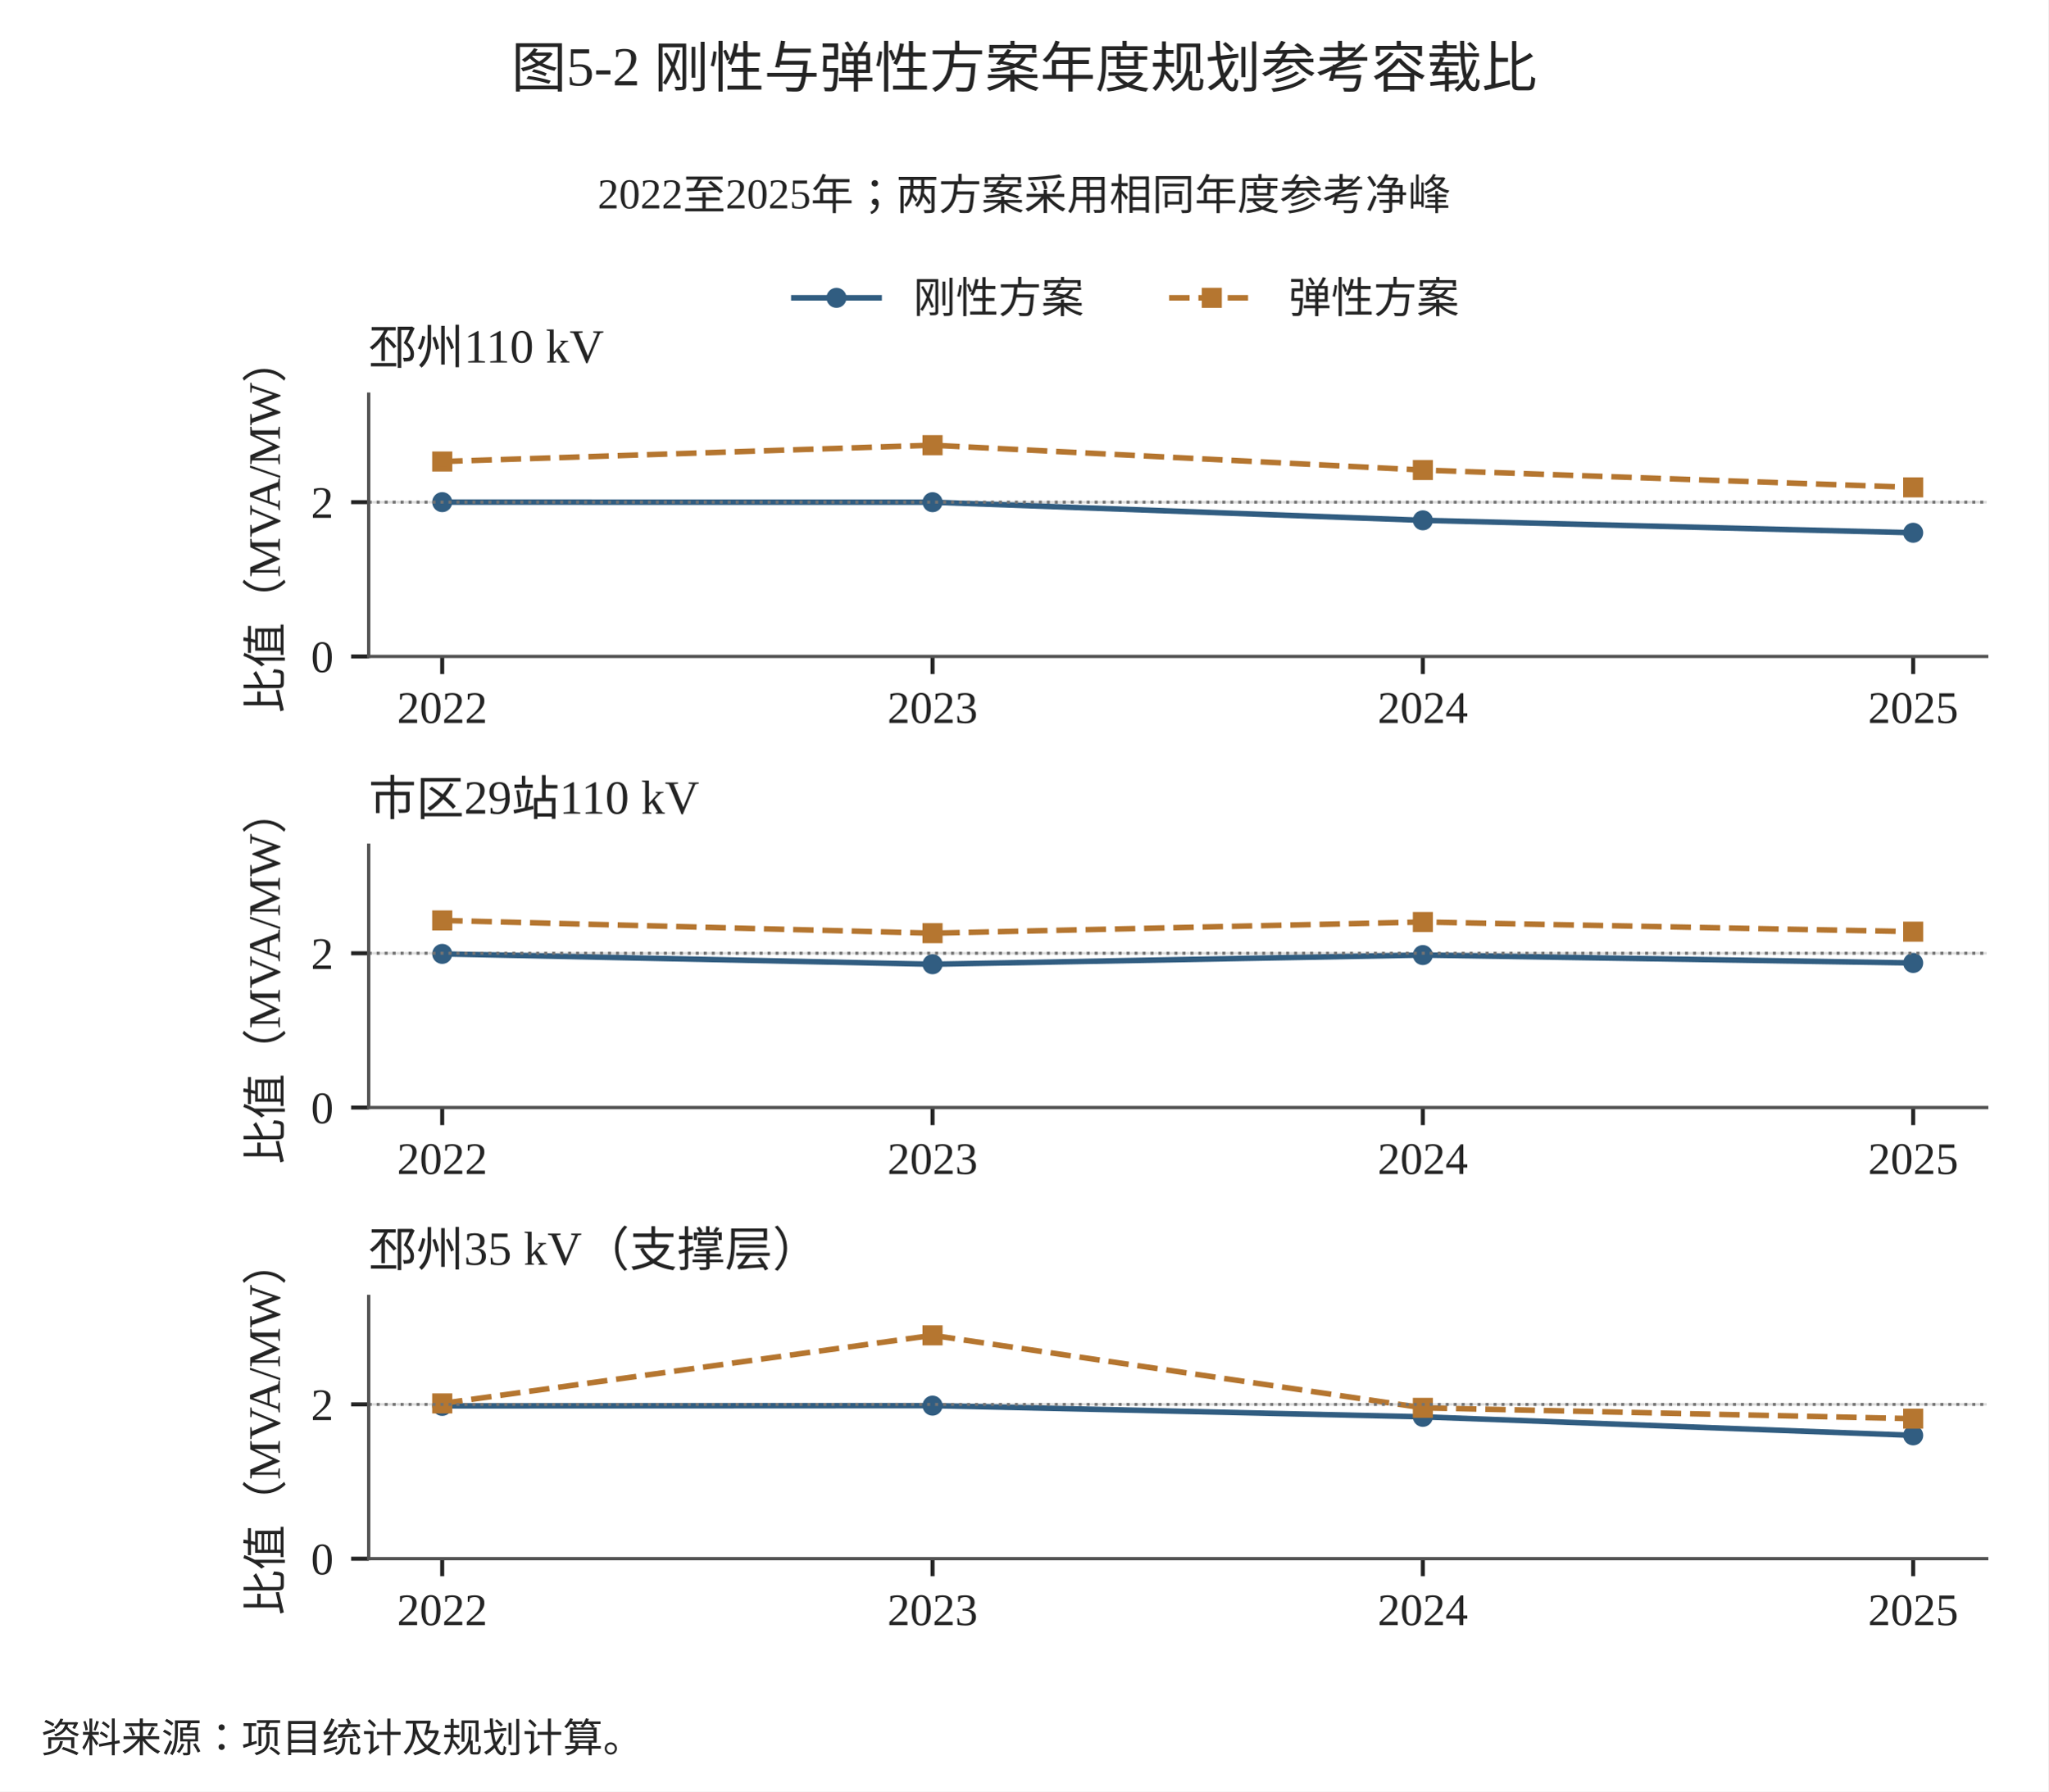
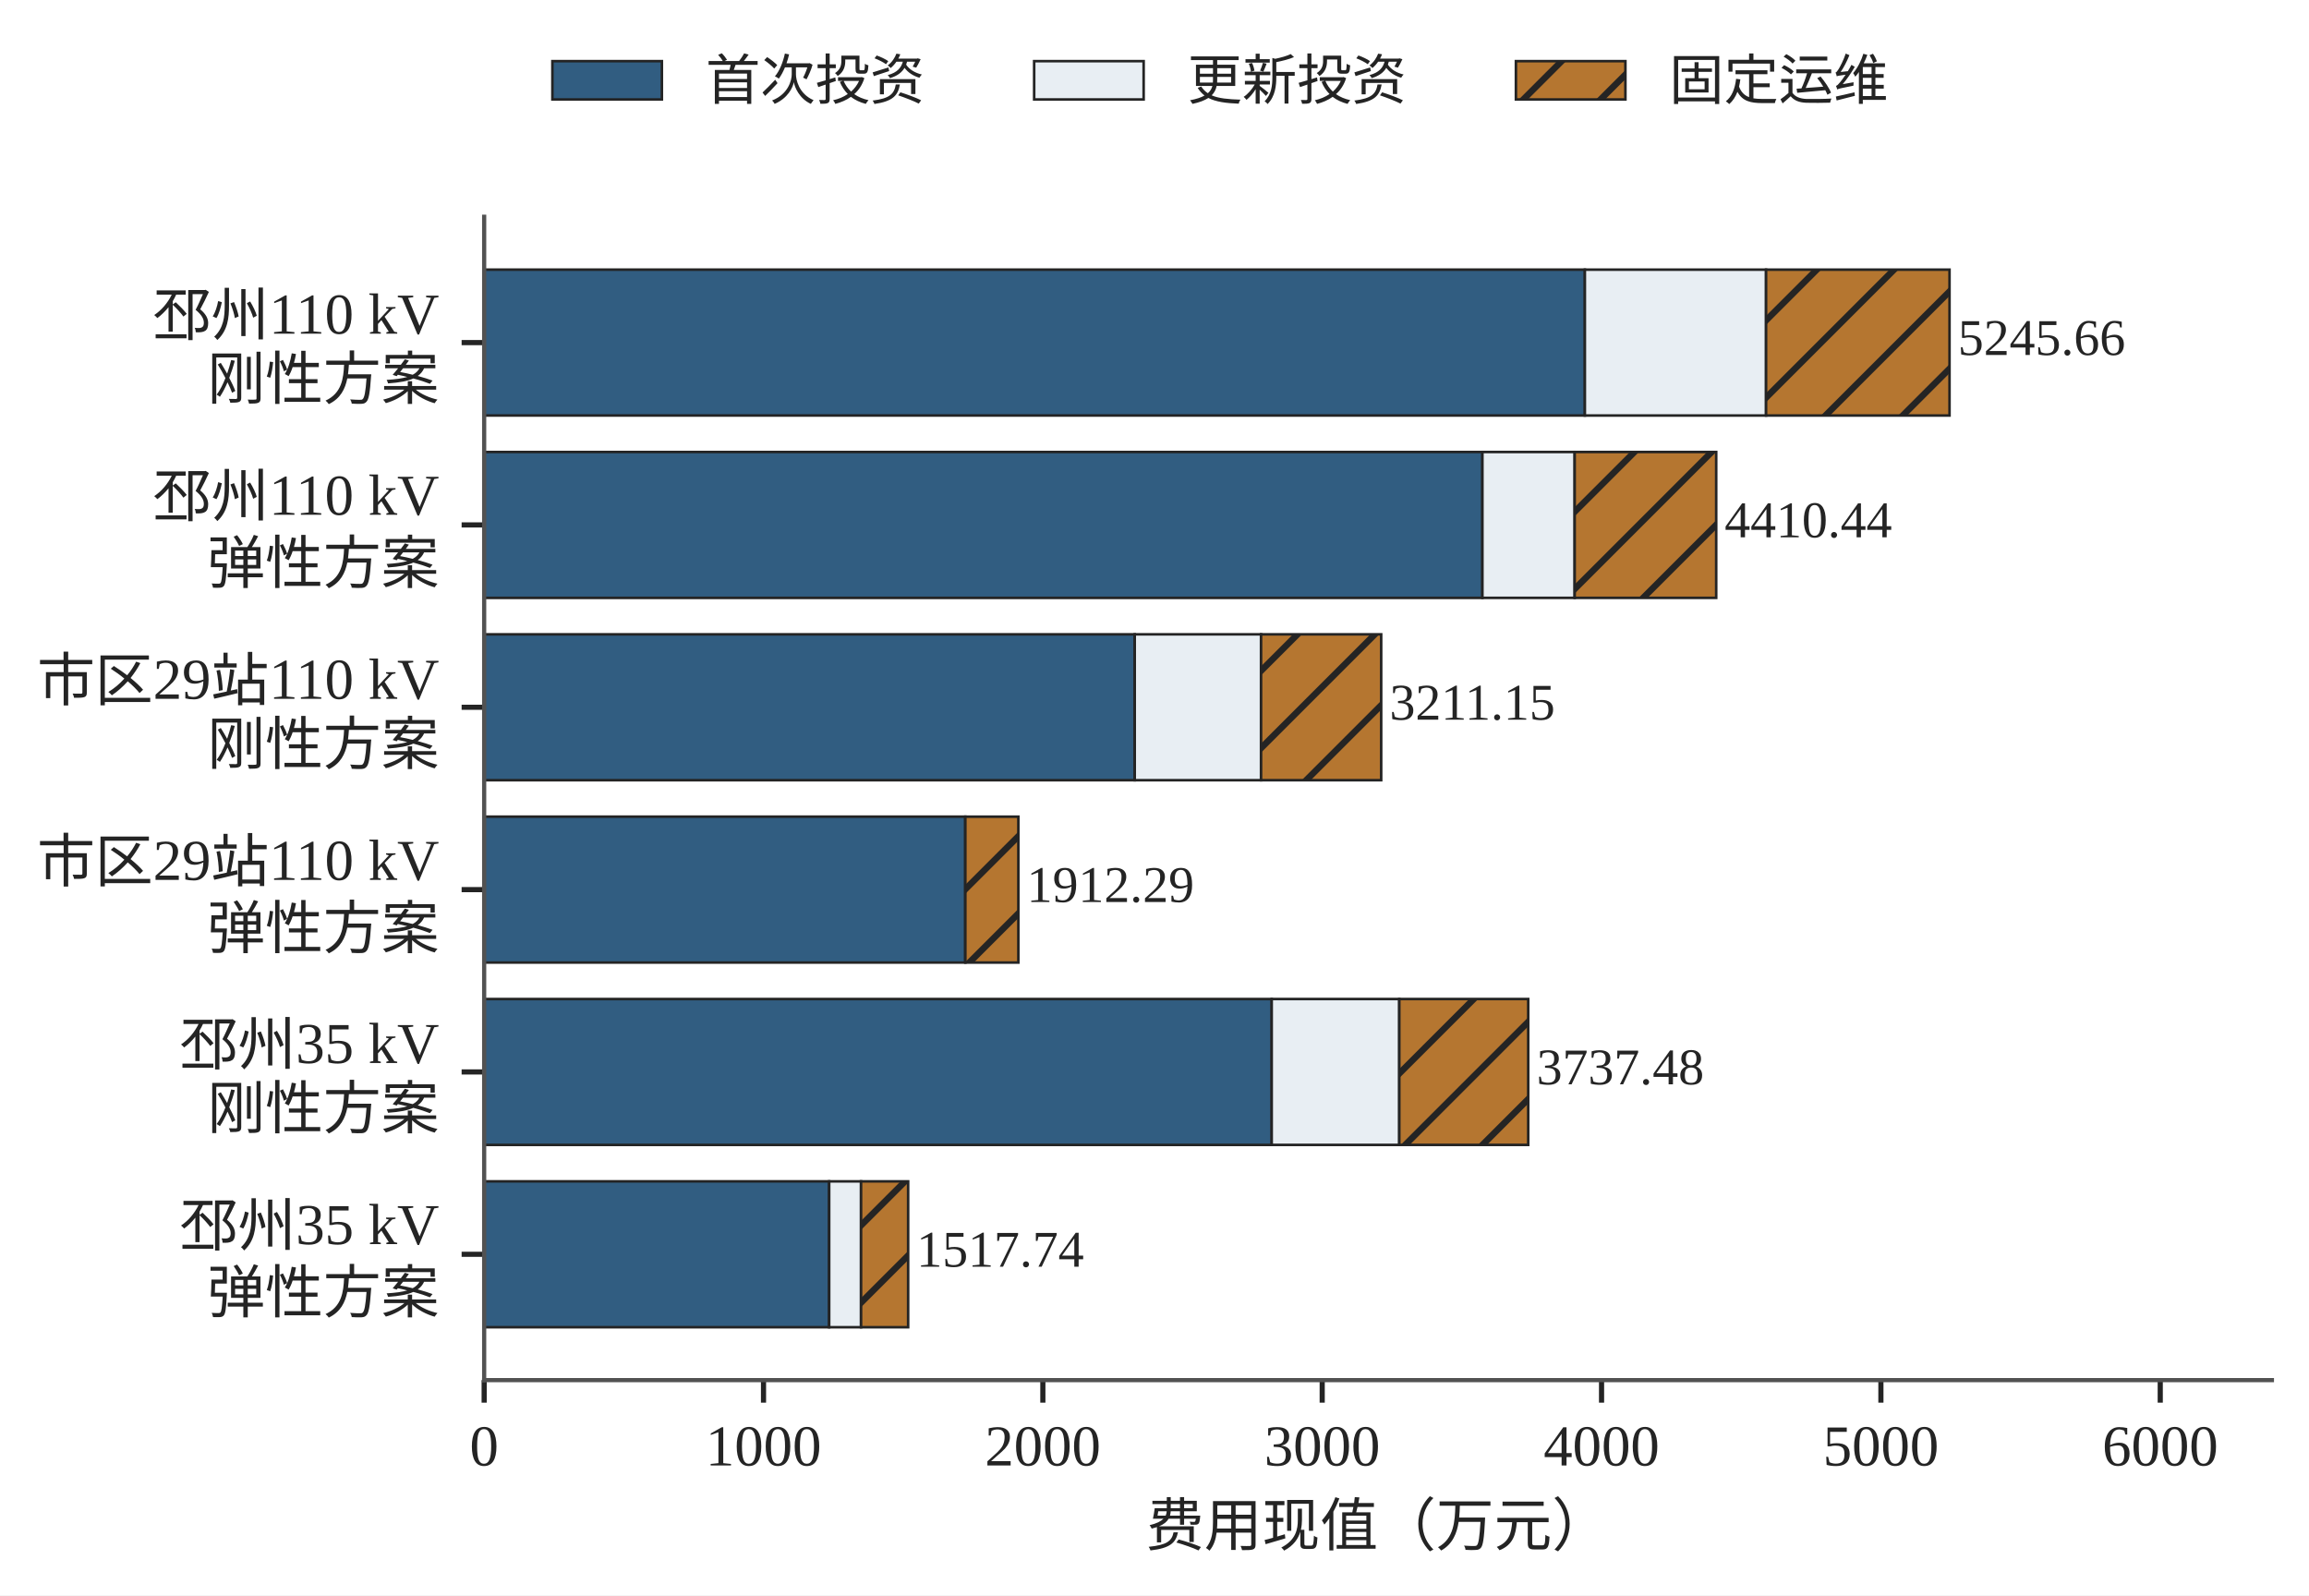
- <svg xmlns="http://www.w3.org/2000/svg" xmlns:xlink="http://www.w3.org/1999/xlink" width="408.189pt" height="357.165pt" viewBox="0 0 408.189 357.165" version="1.1">
+ <svg xmlns="http://www.w3.org/2000/svg" xmlns:xlink="http://www.w3.org/1999/xlink" width="358.501pt" height="247.686pt" viewBox="0 0 358.501 247.686" version="1.1">
  <defs>
    <style type="text/css">*{stroke-linejoin: round; stroke-linecap: butt}</style>
  </defs>
  <g id="figure_1">
    <g id="patch_1">
-       <path d="M 0 357.165  L 408.189 357.165  L 408.189 0  L 0 0  z " style="fill: #ffffff" />
+       <path d="M 0 247.686  L 358.501 247.686  L 358.501 0  L 0 0  z " style="fill: #ffffff" />
    </g>
    <g id="axes_1">
      <g id="patch_2">
-         <path d="M 73.474 130.864  L 395.943 130.864  L 395.943 78.576  L 73.474 78.576  z " style="fill: #ffffff" />
+         <path d="M 75.172 214.279  L 352.741 214.279  L 352.741 33.655  L 75.172 33.655  z " style="fill: #ffffff" />
+       </g>
+       <g id="patch_3">
+         <path d="M 75.172 41.865  L 246.07 41.865  L 246.07 64.514  L 75.172 64.514  z " clip-path="url(#p8404d71d7e)" style="fill: #315d81; stroke: #242424; stroke-width: 0.4; stroke-linejoin: miter" />
+       </g>
+       <g id="patch_4">
+         <path d="M 75.172 70.176  L 230.162 70.176  L 230.162 92.825  L 75.172 92.825  z " clip-path="url(#p8404d71d7e)" style="fill: #315d81; stroke: #242424; stroke-width: 0.4; stroke-linejoin: miter" />
+       </g>
+       <g id="patch_5">
+         <path d="M 75.172 98.487  L 176.183 98.487  L 176.183 121.136  L 75.172 121.136  z " clip-path="url(#p8404d71d7e)" style="fill: #315d81; stroke: #242424; stroke-width: 0.4; stroke-linejoin: miter" />
+       </g>
+       <g id="patch_6">
+         <path d="M 75.172 126.798  L 149.882 126.798  L 149.882 149.447  L 75.172 149.447  z " clip-path="url(#p8404d71d7e)" style="fill: #315d81; stroke: #242424; stroke-width: 0.4; stroke-linejoin: miter" />
+       </g>
+       <g id="patch_7">
+         <path d="M 75.172 155.109  L 197.449 155.109  L 197.449 177.757  L 75.172 177.757  z " clip-path="url(#p8404d71d7e)" style="fill: #315d81; stroke: #242424; stroke-width: 0.4; stroke-linejoin: miter" />
+       </g>
+       <g id="patch_8">
+         <path d="M 75.172 183.42  L 128.738 183.42  L 128.738 206.068  L 75.172 206.068  z " clip-path="url(#p8404d71d7e)" style="fill: #315d81; stroke: #242424; stroke-width: 0.4; stroke-linejoin: miter" />
+       </g>
+       <g id="patch_9">
+         <path d="M 246.07 41.865  L 274.203 41.865  L 274.203 64.514  L 246.07 64.514  z " clip-path="url(#p8404d71d7e)" style="fill: #e8eef3; stroke: #242424; stroke-width: 0.4; stroke-linejoin: miter" />
+       </g>
+       <g id="patch_10">
+         <path d="M 230.162 70.176  L 244.489 70.176  L 244.489 92.825  L 230.162 92.825  z " clip-path="url(#p8404d71d7e)" style="fill: #e8eef3; stroke: #242424; stroke-width: 0.4; stroke-linejoin: miter" />
+       </g>
+       <g id="patch_11">
+         <path d="M 176.183 98.487  L 195.793 98.487  L 195.793 121.136  L 176.183 121.136  z " clip-path="url(#p8404d71d7e)" style="fill: #e8eef3; stroke: #242424; stroke-width: 0.4; stroke-linejoin: miter" />
+       </g>
+       <g id="patch_12">
+         <path d="M 149.882 126.798  L 149.882 126.798  L 149.882 149.447  L 149.882 149.447  z " clip-path="url(#p8404d71d7e)" style="fill: #e8eef3; stroke: #242424; stroke-width: 0.4; stroke-linejoin: miter" />
+       </g>
+       <g id="patch_13">
+         <path d="M 197.449 155.109  L 217.259 155.109  L 217.259 177.757  L 197.449 177.757  z " clip-path="url(#p8404d71d7e)" style="fill: #e8eef3; stroke: #242424; stroke-width: 0.4; stroke-linejoin: miter" />
+       </g>
+       <g id="patch_14">
+         <path d="M 128.738 183.42  L 133.688 183.42  L 133.688 206.068  L 128.738 206.068  z " clip-path="url(#p8404d71d7e)" style="fill: #e8eef3; stroke: #242424; stroke-width: 0.4; stroke-linejoin: miter" />
+       </g>
+       <g id="patch_15">
+         <path d="M 274.203 41.865  L 302.687 41.865  L 302.687 64.514  L 274.203 64.514  z " clip-path="url(#p8404d71d7e)" style="fill: url(#h52800a8ea1); stroke: #242424; stroke-width: 0.4; stroke-linejoin: miter" />
+       </g>
+       <g id="patch_16">
+         <path d="M 244.489 70.176  L 266.462 70.176  L 266.462 92.825  L 244.489 92.825  z " clip-path="url(#p8404d71d7e)" style="fill: url(#h52800a8ea1); stroke: #242424; stroke-width: 0.4; stroke-linejoin: miter" />
+       </g>
+       <g id="patch_17">
+         <path d="M 195.793 98.487  L 214.446 98.487  L 214.446 121.136  L 195.793 121.136  z " clip-path="url(#p8404d71d7e)" style="fill: url(#h52800a8ea1); stroke: #242424; stroke-width: 0.4; stroke-linejoin: miter" />
+       </g>
+       <g id="patch_18">
+         <path d="M 149.882 126.798  L 158.112 126.798  L 158.112 149.447  L 149.882 149.447  z " clip-path="url(#p8404d71d7e)" style="fill: url(#h52800a8ea1); stroke: #242424; stroke-width: 0.4; stroke-linejoin: miter" />
+       </g>
+       <g id="patch_19">
+         <path d="M 217.259 155.109  L 237.274 155.109  L 237.274 177.757  L 217.259 177.757  z " clip-path="url(#p8404d71d7e)" style="fill: url(#h52800a8ea1); stroke: #242424; stroke-width: 0.4; stroke-linejoin: miter" />
+       </g>
+       <g id="patch_20">
+         <path d="M 133.688 183.42  L 141 183.42  L 141 206.068  L 133.688 206.068  z " clip-path="url(#p8404d71d7e)" style="fill: url(#h52800a8ea1); stroke: #242424; stroke-width: 0.4; stroke-linejoin: miter" />
      </g>
      <g id="matplotlib.axis_1">
        <g id="xtick_1">
          <g id="line2d_1">
            <defs>
-               <path id="m00f780306c" d="M 0 0  L 0 3.5  " style="stroke: #242424; stroke-width: 0.8" />
+               <path id="m10cf3a201a" d="M 0 0  L 0 3.5  " style="stroke: #242424; stroke-width: 0.8" />
            </defs>
            <g>
-               <use xlink:href="#m00f780306c" x="88.132" y="130.864" style="fill: #242424; stroke: #242424; stroke-width: 0.8" />
+               <use xlink:href="#m10cf3a201a" x="75.172" y="214.279" style="fill: #242424; stroke: #242424; stroke-width: 0.8" />
            </g>
          </g>
          <g id="text_1">
-             <text style="font-size: 9px; font-family: 'Times New Roman', 'Microsoft YaHei'; text-anchor: middle; fill: #242424" x="88.132" y="144.113" transform="rotate(-0 88.13171 144.1135)">2022</text>
+             <text style="font-size: 9px; font-family: 'Times New Roman', 'FZFangSong-Z02'; text-anchor: middle; fill: #242424" x="75.172" y="227.528" transform="rotate(-0 75.17219 227.5279)">0</text>
          </g>
        </g>
        <g id="xtick_2">
          <g id="line2d_2">
            <g>
-               <use xlink:href="#m00f780306c" x="185.85" y="130.864" style="fill: #242424; stroke: #242424; stroke-width: 0.8" />
+               <use xlink:href="#m10cf3a201a" x="118.544" y="214.279" style="fill: #242424; stroke: #242424; stroke-width: 0.8" />
            </g>
          </g>
          <g id="text_2">
-             <text style="font-size: 9px; font-family: 'Times New Roman', 'Microsoft YaHei'; text-anchor: middle; fill: #242424" x="185.85" y="144.113" transform="rotate(-0 185.8497 144.1135)">2023</text>
+             <text style="font-size: 9px; font-family: 'Times New Roman', 'FZFangSong-Z02'; text-anchor: middle; fill: #242424" x="118.544" y="227.528" transform="rotate(-0 118.5443 227.5279)">1000</text>
          </g>
        </g>
        <g id="xtick_3">
          <g id="line2d_3">
            <g>
-               <use xlink:href="#m00f780306c" x="283.568" y="130.864" style="fill: #242424; stroke: #242424; stroke-width: 0.8" />
+               <use xlink:href="#m10cf3a201a" x="161.916" y="214.279" style="fill: #242424; stroke: #242424; stroke-width: 0.8" />
            </g>
          </g>
          <g id="text_3">
-             <text style="font-size: 9px; font-family: 'Times New Roman', 'Microsoft YaHei'; text-anchor: middle; fill: #242424" x="283.568" y="144.113" transform="rotate(-0 283.5676 144.1135)">2024</text>
+             <text style="font-size: 9px; font-family: 'Times New Roman', 'FZFangSong-Z02'; text-anchor: middle; fill: #242424" x="161.916" y="227.528" transform="rotate(-0 161.9163 227.5279)">2000</text>
          </g>
        </g>
        <g id="xtick_4">
          <g id="line2d_4">
            <g>
-               <use xlink:href="#m00f780306c" x="381.286" y="130.864" style="fill: #242424; stroke: #242424; stroke-width: 0.8" />
+               <use xlink:href="#m10cf3a201a" x="205.288" y="214.279" style="fill: #242424; stroke: #242424; stroke-width: 0.8" />
            </g>
          </g>
          <g id="text_4">
-             <text style="font-size: 9px; font-family: 'Times New Roman', 'Microsoft YaHei'; text-anchor: middle; fill: #242424" x="381.286" y="144.113" transform="rotate(-0 381.2856 144.1135)">2025</text>
-           </g>
+             <text style="font-size: 9px; font-family: 'Times New Roman', 'FZFangSong-Z02'; text-anchor: middle; fill: #242424" x="205.288" y="227.528" transform="rotate(-0 205.2884 227.5279)">3000</text>
+           </g>
+         </g>
+         <g id="xtick_5">
+           <g id="line2d_5">
+             <g>
+               <use xlink:href="#m10cf3a201a" x="248.66" y="214.279" style="fill: #242424; stroke: #242424; stroke-width: 0.8" />
+             </g>
+           </g>
+           <g id="text_5">
+             <text style="font-size: 9px; font-family: 'Times New Roman', 'FZFangSong-Z02'; text-anchor: middle; fill: #242424" x="248.66" y="227.528" transform="rotate(-0 248.6605 227.5279)">4000</text>
+           </g>
+         </g>
+         <g id="xtick_6">
+           <g id="line2d_6">
+             <g>
+               <use xlink:href="#m10cf3a201a" x="292.033" y="214.279" style="fill: #242424; stroke: #242424; stroke-width: 0.8" />
+             </g>
+           </g>
+           <g id="text_6">
+             <text style="font-size: 9px; font-family: 'Times New Roman', 'FZFangSong-Z02'; text-anchor: middle; fill: #242424" x="292.033" y="227.528" transform="rotate(-0 292.0325 227.5279)">5000</text>
+           </g>
+         </g>
+         <g id="xtick_7">
+           <g id="line2d_7">
+             <g>
+               <use xlink:href="#m10cf3a201a" x="335.405" y="214.279" style="fill: #242424; stroke: #242424; stroke-width: 0.8" />
+             </g>
+           </g>
+           <g id="text_7">
+             <text style="font-size: 9px; font-family: 'Times New Roman', 'FZFangSong-Z02'; text-anchor: middle; fill: #242424" x="335.405" y="227.528" transform="rotate(-0 335.4046 227.5279)">6000</text>
+           </g>
+         </g>
+         <g id="text_8">
+           <text style="font-size: 9px; font-family: 'Times New Roman', 'FZFangSong-Z02'; text-anchor: middle; fill: #242424" x="213.956" y="240.001" transform="rotate(-0 213.9564 240.0005)">费用现值（万元）</text>
        </g>
      </g>
      <g id="matplotlib.axis_2">
        <g id="ytick_1">
-           <g id="line2d_5">
-             <path d="M 73.474 130.864  L 395.943 130.864  " clip-path="url(#p198f5df648)" style="fill: none; stroke: #dddddd; stroke-width: 0.5; stroke-linecap: square" />
-           </g>
-           <g id="line2d_6">
+           <g id="line2d_8">
            <defs>
-               <path id="m1e32ae9d6e" d="M 0 0  L -3.5 0  " style="stroke: #242424; stroke-width: 0.8" />
+               <path id="md4dcbae81a" d="M 0 0  L -3.5 0  " style="stroke: #242424; stroke-width: 0.8" />
            </defs>
            <g>
-               <use xlink:href="#m1e32ae9d6e" x="73.474" y="130.864" style="fill: #242424; stroke: #242424; stroke-width: 0.8" />
-             </g>
-           </g>
-           <g id="text_5">
-             <text style="font-size: 9px; font-family: 'Times New Roman', 'Microsoft YaHei'; text-anchor: end; fill: #242424" x="66.474" y="133.989" transform="rotate(-0 66.47402 133.9888)">0</text>
+               <use xlink:href="#md4dcbae81a" x="75.172" y="53.189" style="fill: #242424; stroke: #242424; stroke-width: 0.8" />
+             </g>
+           </g>
+           <g id="text_9">
+             <text style="font-size: 9px; font-family: 'Times New Roman', 'FZFangSong-Z02'; fill: #242424" transform="translate(23.76 52.08621)">邳州110 kV</text>
+             <text style="font-size: 9px; font-family: 'Times New Roman', 'FZFangSong-Z02'; fill: #242424" transform="translate(32.17219 61.99493)">刚性方案</text>
          </g>
        </g>
        <g id="ytick_2">
-           <g id="line2d_7">
-             <path d="M 73.474 100.107  L 395.943 100.107  " clip-path="url(#p198f5df648)" style="fill: none; stroke: #dddddd; stroke-width: 0.5; stroke-linecap: square" />
-           </g>
-           <g id="line2d_8">
-             <g>
-               <use xlink:href="#m1e32ae9d6e" x="73.474" y="100.107" style="fill: #242424; stroke: #242424; stroke-width: 0.8" />
-             </g>
-           </g>
-           <g id="text_6">
-             <text style="font-size: 9px; font-family: 'Times New Roman', 'Microsoft YaHei'; text-anchor: end; fill: #242424" x="66.474" y="103.231" transform="rotate(-0 66.47402 103.2313)">2</text>
-           </g>
-         </g>
-         <g id="text_7">
-           <text style="font-size: 9px; font-family: 'Times New Roman', 'Microsoft YaHei'; text-anchor: middle; fill: #242424" x="56.049" y="104.72" transform="rotate(-90 56.04886 104.7202)">比值（MVA/MW）</text>
-         </g>
-       </g>
-       <g id="line2d_9">
-         <path d="M 88.132 100.107  L 185.85 100.116  L 283.568 103.731  L 381.286 106.207  " clip-path="url(#p198f5df648)" style="fill: none; stroke: #315d81; stroke-width: 1.1; stroke-linecap: square" />
-         <defs>
-           <path id="m08a41e404c" d="M 0 1.5  C 0.398 1.5 0.779 1.342 1.061 1.061  C 1.342 0.779 1.5 0.398 1.5 0  C 1.5 -0.398 1.342 -0.779 1.061 -1.061  C 0.779 -1.342 0.398 -1.5 0 -1.5  C -0.398 -1.5 -0.779 -1.342 -1.061 -1.061  C -1.342 -0.779 -1.5 -0.398 -1.5 0  C -1.5 0.398 -1.342 0.779 -1.061 1.061  C -0.779 1.342 -0.398 1.5 0 1.5  z " style="stroke: #315d81" />
-         </defs>
-         <g clip-path="url(#p198f5df648)">
-           <use xlink:href="#m08a41e404c" x="88.132" y="100.107" style="fill: #315d81; stroke: #315d81" />
-           <use xlink:href="#m08a41e404c" x="185.85" y="100.116" style="fill: #315d81; stroke: #315d81" />
-           <use xlink:href="#m08a41e404c" x="283.568" y="103.731" style="fill: #315d81; stroke: #315d81" />
-           <use xlink:href="#m08a41e404c" x="381.286" y="106.207" style="fill: #315d81; stroke: #315d81" />
-         </g>
-       </g>
-       <g id="line2d_10">
-         <path d="M 88.132 92.007  L 185.85 88.752  L 283.568 93.704  L 381.286 97.163  " clip-path="url(#p198f5df648)" style="fill: none; stroke-dasharray: 4.07,1.76; stroke-dashoffset: 0; stroke: #b57630; stroke-width: 1.1" />
-         <defs>
-           <path id="m70240618e1" d="M -1.5 1.5  L 1.5 1.5  L 1.5 -1.5  L -1.5 -1.5  z " style="stroke: #b57630; stroke-linejoin: miter" />
-         </defs>
-         <g clip-path="url(#p198f5df648)">
-           <use xlink:href="#m70240618e1" x="88.132" y="92.007" style="fill: #b57630; stroke: #b57630; stroke-linejoin: miter" />
-           <use xlink:href="#m70240618e1" x="185.85" y="88.752" style="fill: #b57630; stroke: #b57630; stroke-linejoin: miter" />
-           <use xlink:href="#m70240618e1" x="283.568" y="93.704" style="fill: #b57630; stroke: #b57630; stroke-linejoin: miter" />
-           <use xlink:href="#m70240618e1" x="381.286" y="97.163" style="fill: #b57630; stroke: #b57630; stroke-linejoin: miter" />
-         </g>
-       </g>
-       <g id="line2d_11">
-         <path d="M 73.474 100.107  L 395.943 100.107  " clip-path="url(#p198f5df648)" style="fill: none; stroke-dasharray: 0.6,0.99; stroke-dashoffset: 0; stroke: #737373; stroke-width: 0.6" />
-       </g>
-       <g id="patch_3">
-         <path d="M 73.474 130.864  L 73.474 78.576  " style="fill: none; stroke: #525252; stroke-width: 0.65; stroke-linejoin: miter; stroke-linecap: square" />
-       </g>
-       <g id="patch_4">
-         <path d="M 73.474 130.864  L 395.943 130.864  " style="fill: none; stroke: #525252; stroke-width: 0.65; stroke-linejoin: miter; stroke-linecap: square" />
-       </g>
-       <g id="text_8">
-         <text style="font-size: 9.5px; font-family: 'Times New Roman', 'Microsoft YaHei'; text-anchor: start; fill: #242424" x="73.474" y="72.576" transform="rotate(-0 73.47402 72.57638)">邳州110 kV</text>
-       </g>
-     </g>
-     <g id="axes_2">
-       <g id="patch_5">
-         <path d="M 73.474 220.799  L 395.943 220.799  L 395.943 168.511  L 73.474 168.511  z " style="fill: #ffffff" />
-       </g>
-       <g id="matplotlib.axis_3">
-         <g id="xtick_5">
+           <g id="line2d_9">
+             <g>
+               <use xlink:href="#md4dcbae81a" x="75.172" y="81.5" style="fill: #242424; stroke: #242424; stroke-width: 0.8" />
+             </g>
+           </g>
+           <g id="text_10">
+             <text style="font-size: 9px; font-family: 'Times New Roman', 'FZFangSong-Z02'; fill: #242424" transform="translate(23.76 80.20376)">邳州110 kV</text>
+             <text style="font-size: 9px; font-family: 'Times New Roman', 'FZFangSong-Z02'; fill: #242424" transform="translate(32.17219 90.57654)">弹性方案</text>
+           </g>
+         </g>
+         <g id="ytick_3">
+           <g id="line2d_10">
+             <g>
+               <use xlink:href="#md4dcbae81a" x="75.172" y="109.811" style="fill: #242424; stroke: #242424; stroke-width: 0.8" />
+             </g>
+           </g>
+           <g id="text_11">
+             <text style="font-size: 9px; font-family: 'Times New Roman', 'FZFangSong-Z02'; fill: #242424" transform="translate(5.76 108.7783)">市区29站110 kV</text>
+             <text style="font-size: 9px; font-family: 'Times New Roman', 'FZFangSong-Z02'; fill: #242424" transform="translate(32.17219 118.6871)">刚性方案</text>
+           </g>
+         </g>
+         <g id="ytick_4">
+           <g id="line2d_11">
+             <g>
+               <use xlink:href="#md4dcbae81a" x="75.172" y="138.122" style="fill: #242424; stroke: #242424; stroke-width: 0.8" />
+             </g>
+           </g>
+           <g id="text_12">
+             <text style="font-size: 9px; font-family: 'Times New Roman', 'FZFangSong-Z02'; fill: #242424" transform="translate(5.76 136.8959)">市区29站110 kV</text>
+             <text style="font-size: 9px; font-family: 'Times New Roman', 'FZFangSong-Z02'; fill: #242424" transform="translate(32.17219 147.2687)">弹性方案</text>
+           </g>
+         </g>
+         <g id="ytick_5">
          <g id="line2d_12">
            <g>
-               <use xlink:href="#m00f780306c" x="88.132" y="220.799" style="fill: #242424; stroke: #242424; stroke-width: 0.8" />
-             </g>
-           </g>
-           <g id="text_9">
-             <text style="font-size: 9px; font-family: 'Times New Roman', 'Microsoft YaHei'; text-anchor: middle; fill: #242424" x="88.132" y="234.048" transform="rotate(-0 88.13171 234.0484)">2022</text>
-           </g>
-         </g>
-         <g id="xtick_6">
+               <use xlink:href="#md4dcbae81a" x="75.172" y="166.433" style="fill: #242424; stroke: #242424; stroke-width: 0.8" />
+             </g>
+           </g>
+           <g id="text_13">
+             <text style="font-size: 9px; font-family: 'Times New Roman', 'FZFangSong-Z02'; fill: #242424" transform="translate(27.9225 165.3299)">邳州35 kV</text>
+             <text style="font-size: 9px; font-family: 'Times New Roman', 'FZFangSong-Z02'; fill: #242424" transform="translate(32.17219 175.2386)">刚性方案</text>
+           </g>
+         </g>
+         <g id="ytick_6">
          <g id="line2d_13">
            <g>
-               <use xlink:href="#m00f780306c" x="185.85" y="220.799" style="fill: #242424; stroke: #242424; stroke-width: 0.8" />
-             </g>
-           </g>
-           <g id="text_10">
-             <text style="font-size: 9px; font-family: 'Times New Roman', 'Microsoft YaHei'; text-anchor: middle; fill: #242424" x="185.85" y="234.048" transform="rotate(-0 185.8497 234.0484)">2023</text>
-           </g>
-         </g>
-         <g id="xtick_7">
-           <g id="line2d_14">
-             <g>
-               <use xlink:href="#m00f780306c" x="283.568" y="220.799" style="fill: #242424; stroke: #242424; stroke-width: 0.8" />
-             </g>
-           </g>
-           <g id="text_11">
-             <text style="font-size: 9px; font-family: 'Times New Roman', 'Microsoft YaHei'; text-anchor: middle; fill: #242424" x="283.568" y="234.048" transform="rotate(-0 283.5676 234.0484)">2024</text>
-           </g>
-         </g>
-         <g id="xtick_8">
-           <g id="line2d_15">
-             <g>
-               <use xlink:href="#m00f780306c" x="381.286" y="220.799" style="fill: #242424; stroke: #242424; stroke-width: 0.8" />
-             </g>
-           </g>
-           <g id="text_12">
-             <text style="font-size: 9px; font-family: 'Times New Roman', 'Microsoft YaHei'; text-anchor: middle; fill: #242424" x="381.286" y="234.048" transform="rotate(-0 381.2856 234.0484)">2025</text>
-           </g>
-         </g>
-       </g>
-       <g id="matplotlib.axis_4">
-         <g id="ytick_3">
-           <g id="line2d_16">
-             <path d="M 73.474 220.799  L 395.943 220.799  " clip-path="url(#p596976340b)" style="fill: none; stroke: #dddddd; stroke-width: 0.5; stroke-linecap: square" />
-           </g>
-           <g id="line2d_17">
-             <g>
-               <use xlink:href="#m1e32ae9d6e" x="73.474" y="220.799" style="fill: #242424; stroke: #242424; stroke-width: 0.8" />
-             </g>
-           </g>
-           <g id="text_13">
-             <text style="font-size: 9px; font-family: 'Times New Roman', 'Microsoft YaHei'; text-anchor: end; fill: #242424" x="66.474" y="223.924" transform="rotate(-0 66.47402 223.9237)">0</text>
-           </g>
-         </g>
-         <g id="ytick_4">
-           <g id="line2d_18">
-             <path d="M 73.474 190.041  L 395.943 190.041  " clip-path="url(#p596976340b)" style="fill: none; stroke: #dddddd; stroke-width: 0.5; stroke-linecap: square" />
-           </g>
-           <g id="line2d_19">
-             <g>
-               <use xlink:href="#m1e32ae9d6e" x="73.474" y="190.041" style="fill: #242424; stroke: #242424; stroke-width: 0.8" />
+               <use xlink:href="#md4dcbae81a" x="75.172" y="194.744" style="fill: #242424; stroke: #242424; stroke-width: 0.8" />
            </g>
          </g>
          <g id="text_14">
-             <text style="font-size: 9px; font-family: 'Times New Roman', 'Microsoft YaHei'; text-anchor: end; fill: #242424" x="66.474" y="193.166" transform="rotate(-0 66.47402 193.1662)">2</text>
-           </g>
-         </g>
-         <g id="text_15">
-           <text style="font-size: 9px; font-family: 'Times New Roman', 'Microsoft YaHei'; text-anchor: middle; fill: #242424" x="56.049" y="194.655" transform="rotate(-90 56.04886 194.6551)">比值（MVA/MW）</text>
-         </g>
-       </g>
-       <g id="line2d_20">
-         <path d="M 88.132 190.163  L 185.85 192.229  L 283.568 190.399  L 381.286 191.978  " clip-path="url(#p596976340b)" style="fill: none; stroke: #315d81; stroke-width: 1.1; stroke-linecap: square" />
-         <g clip-path="url(#p596976340b)">
-           <use xlink:href="#m08a41e404c" x="88.132" y="190.163" style="fill: #315d81; stroke: #315d81" />
-           <use xlink:href="#m08a41e404c" x="185.85" y="192.229" style="fill: #315d81; stroke: #315d81" />
-           <use xlink:href="#m08a41e404c" x="283.568" y="190.399" style="fill: #315d81; stroke: #315d81" />
-           <use xlink:href="#m08a41e404c" x="381.286" y="191.978" style="fill: #315d81; stroke: #315d81" />
-         </g>
-       </g>
-       <g id="line2d_21">
-         <path d="M 88.132 183.496  L 185.85 186.036  L 283.568 183.81  L 381.286 185.732  " clip-path="url(#p596976340b)" style="fill: none; stroke-dasharray: 4.07,1.76; stroke-dashoffset: 0; stroke: #b57630; stroke-width: 1.1" />
-         <g clip-path="url(#p596976340b)">
-           <use xlink:href="#m70240618e1" x="88.132" y="183.496" style="fill: #b57630; stroke: #b57630; stroke-linejoin: miter" />
-           <use xlink:href="#m70240618e1" x="185.85" y="186.036" style="fill: #b57630; stroke: #b57630; stroke-linejoin: miter" />
-           <use xlink:href="#m70240618e1" x="283.568" y="183.81" style="fill: #b57630; stroke: #b57630; stroke-linejoin: miter" />
-           <use xlink:href="#m70240618e1" x="381.286" y="185.732" style="fill: #b57630; stroke: #b57630; stroke-linejoin: miter" />
-         </g>
-       </g>
-       <g id="line2d_22">
-         <path d="M 73.474 190.041  L 395.943 190.041  " clip-path="url(#p596976340b)" style="fill: none; stroke-dasharray: 0.6,0.99; stroke-dashoffset: 0; stroke: #737373; stroke-width: 0.6" />
-       </g>
-       <g id="patch_6">
-         <path d="M 73.474 220.799  L 73.474 168.511  " style="fill: none; stroke: #525252; stroke-width: 0.65; stroke-linejoin: miter; stroke-linecap: square" />
-       </g>
-       <g id="patch_7">
-         <path d="M 73.474 220.799  L 395.943 220.799  " style="fill: none; stroke: #525252; stroke-width: 0.65; stroke-linejoin: miter; stroke-linecap: square" />
+             <text style="font-size: 9px; font-family: 'Times New Roman', 'FZFangSong-Z02'; fill: #242424" transform="translate(27.9225 193.4474)">邳州35 kV</text>
+             <text style="font-size: 9px; font-family: 'Times New Roman', 'FZFangSong-Z02'; fill: #242424" transform="translate(32.17219 203.8202)">弹性方案</text>
+           </g>
+         </g>
+       </g>
+       <g id="patch_21">
+         <path d="M 75.172 214.279  L 75.172 33.655  " style="fill: none; stroke: #525252; stroke-width: 0.65; stroke-linejoin: miter; stroke-linecap: square" />
+       </g>
+       <g id="patch_22">
+         <path d="M 75.172 214.279  L 352.741 214.279  " style="fill: none; stroke: #525252; stroke-width: 0.65; stroke-linejoin: miter; stroke-linecap: square" />
+       </g>
+       <g id="text_15">
+         <text style="font-size: 8px; font-family: 'Times New Roman', 'FZFangSong-Z02'; text-anchor: start; fill: #242424" x="303.989" y="55.111" transform="rotate(-0 303.9885 55.11129)">5245.66</text>
      </g>
      <g id="text_16">
-         <text style="font-size: 9.5px; font-family: 'Times New Roman', 'Microsoft YaHei'; text-anchor: start; fill: #242424" x="73.474" y="162.511" transform="rotate(-0 73.47402 162.5113)">市区29站110 kV</text>
-       </g>
-     </g>
-     <g id="axes_3">
-       <g id="patch_8">
-         <path d="M 73.474 310.734  L 395.943 310.734  L 395.943 258.446  L 73.474 258.446  z " style="fill: #ffffff" />
-       </g>
-       <g id="matplotlib.axis_5">
-         <g id="xtick_9">
-           <g id="line2d_23">
-             <g>
-               <use xlink:href="#m00f780306c" x="88.132" y="310.734" style="fill: #242424; stroke: #242424; stroke-width: 0.8" />
-             </g>
-           </g>
-           <g id="text_17">
-             <text style="font-size: 9px; font-family: 'Times New Roman', 'Microsoft YaHei'; text-anchor: middle; fill: #242424" x="88.132" y="323.983" transform="rotate(-0 88.13171 323.9832)">2022</text>
-           </g>
-         </g>
-         <g id="xtick_10">
-           <g id="line2d_24">
-             <g>
-               <use xlink:href="#m00f780306c" x="185.85" y="310.734" style="fill: #242424; stroke: #242424; stroke-width: 0.8" />
-             </g>
-           </g>
-           <g id="text_18">
-             <text style="font-size: 9px; font-family: 'Times New Roman', 'Microsoft YaHei'; text-anchor: middle; fill: #242424" x="185.85" y="323.983" transform="rotate(-0 185.8497 323.9832)">2023</text>
-           </g>
-         </g>
-         <g id="xtick_11">
-           <g id="line2d_25">
-             <g>
-               <use xlink:href="#m00f780306c" x="283.568" y="310.734" style="fill: #242424; stroke: #242424; stroke-width: 0.8" />
-             </g>
-           </g>
-           <g id="text_19">
-             <text style="font-size: 9px; font-family: 'Times New Roman', 'Microsoft YaHei'; text-anchor: middle; fill: #242424" x="283.568" y="323.983" transform="rotate(-0 283.5676 323.9832)">2024</text>
-           </g>
-         </g>
-         <g id="xtick_12">
-           <g id="line2d_26">
-             <g>
-               <use xlink:href="#m00f780306c" x="381.286" y="310.734" style="fill: #242424; stroke: #242424; stroke-width: 0.8" />
-             </g>
-           </g>
-           <g id="text_20">
-             <text style="font-size: 9px; font-family: 'Times New Roman', 'Microsoft YaHei'; text-anchor: middle; fill: #242424" x="381.286" y="323.983" transform="rotate(-0 381.2856 323.9832)">2025</text>
-           </g>
-         </g>
-       </g>
-       <g id="matplotlib.axis_6">
-         <g id="ytick_5">
-           <g id="line2d_27">
-             <path d="M 73.474 310.734  L 395.943 310.734  " clip-path="url(#p20dd2c3727)" style="fill: none; stroke: #dddddd; stroke-width: 0.5; stroke-linecap: square" />
-           </g>
-           <g id="line2d_28">
-             <g>
-               <use xlink:href="#m1e32ae9d6e" x="73.474" y="310.734" style="fill: #242424; stroke: #242424; stroke-width: 0.8" />
-             </g>
-           </g>
-           <g id="text_21">
-             <text style="font-size: 9px; font-family: 'Times New Roman', 'Microsoft YaHei'; text-anchor: end; fill: #242424" x="66.474" y="313.859" transform="rotate(-0 66.47402 313.8585)">0</text>
-           </g>
-         </g>
-         <g id="ytick_6">
-           <g id="line2d_29">
-             <path d="M 73.474 279.976  L 395.943 279.976  " clip-path="url(#p20dd2c3727)" style="fill: none; stroke: #dddddd; stroke-width: 0.5; stroke-linecap: square" />
-           </g>
-           <g id="line2d_30">
-             <g>
-               <use xlink:href="#m1e32ae9d6e" x="73.474" y="279.976" style="fill: #242424; stroke: #242424; stroke-width: 0.8" />
-             </g>
-           </g>
-           <g id="text_22">
-             <text style="font-size: 9px; font-family: 'Times New Roman', 'Microsoft YaHei'; text-anchor: end; fill: #242424" x="66.474" y="283.101" transform="rotate(-0 66.47402 283.1011)">2</text>
-           </g>
-         </g>
-         <g id="text_23">
-           <text style="font-size: 9px; font-family: 'Times New Roman', 'Microsoft YaHei'; text-anchor: middle; fill: #242424" x="56.049" y="284.59" transform="rotate(-90 56.04886 284.59)">比值（MVA/MW）</text>
-         </g>
-       </g>
-       <g id="line2d_31">
-         <path d="M 88.132 280.277  L 185.85 280.225  L 283.568 282.459  L 381.286 286.153  " clip-path="url(#p20dd2c3727)" style="fill: none; stroke: #315d81; stroke-width: 1.1; stroke-linecap: square" />
-         <g clip-path="url(#p20dd2c3727)">
-           <use xlink:href="#m08a41e404c" x="88.132" y="280.277" style="fill: #315d81; stroke: #315d81" />
-           <use xlink:href="#m08a41e404c" x="185.85" y="280.225" style="fill: #315d81; stroke: #315d81" />
-           <use xlink:href="#m08a41e404c" x="283.568" y="282.459" style="fill: #315d81; stroke: #315d81" />
-           <use xlink:href="#m08a41e404c" x="381.286" y="286.153" style="fill: #315d81; stroke: #315d81" />
-         </g>
-       </g>
-       <g id="line2d_32">
-         <path d="M 88.132 279.783  L 185.85 266.212  L 283.568 280.662  L 381.286 282.82  " clip-path="url(#p20dd2c3727)" style="fill: none; stroke-dasharray: 4.07,1.76; stroke-dashoffset: 0; stroke: #b57630; stroke-width: 1.1" />
-         <g clip-path="url(#p20dd2c3727)">
-           <use xlink:href="#m70240618e1" x="88.132" y="279.783" style="fill: #b57630; stroke: #b57630; stroke-linejoin: miter" />
-           <use xlink:href="#m70240618e1" x="185.85" y="266.212" style="fill: #b57630; stroke: #b57630; stroke-linejoin: miter" />
-           <use xlink:href="#m70240618e1" x="283.568" y="280.662" style="fill: #b57630; stroke: #b57630; stroke-linejoin: miter" />
-           <use xlink:href="#m70240618e1" x="381.286" y="282.82" style="fill: #b57630; stroke: #b57630; stroke-linejoin: miter" />
-         </g>
-       </g>
-       <g id="line2d_33">
-         <path d="M 73.474 279.976  L 395.943 279.976  " clip-path="url(#p20dd2c3727)" style="fill: none; stroke-dasharray: 0.6,0.99; stroke-dashoffset: 0; stroke: #737373; stroke-width: 0.6" />
-       </g>
-       <g id="patch_9">
-         <path d="M 73.474 310.734  L 73.474 258.446  " style="fill: none; stroke: #525252; stroke-width: 0.65; stroke-linejoin: miter; stroke-linecap: square" />
-       </g>
-       <g id="patch_10">
-         <path d="M 73.474 310.734  L 395.943 310.734  " style="fill: none; stroke: #525252; stroke-width: 0.65; stroke-linejoin: miter; stroke-linecap: square" />
-       </g>
-       <g id="text_24">
-         <text style="font-size: 9.5px; font-family: 'Times New Roman', 'Microsoft YaHei'; text-anchor: start; fill: #242424" x="73.474" y="252.446" transform="rotate(-0 73.47402 252.4461)">邳州35 kV（支撑层）</text>
-       </g>
-     </g>
-     <g id="text_25">
-       <text style="font-size: 11px; font-family: 'Times New Roman', 'Microsoft YaHei'; text-anchor: middle; fill: #242424" x="204.094" y="17.373" transform="rotate(-0 204.0945 17.37335)">图5-2 刚性与弹性方案年度规划参考容载比</text>
-     </g>
-     <g id="text_26">
-       <text style="font-size: 8.5px; font-family: 'Times New Roman', 'Microsoft YaHei'; text-anchor: middle; fill: #242424" x="204.094" y="41.543" transform="rotate(-0 204.0945 41.54322)">2022至2025年；两方案采用相同年度参考净峰</text>
-     </g>
-     <g id="text_27">
-       <text style="font-size: 8px; font-family: 'Times New Roman', 'Microsoft YaHei'; text-anchor: start; fill: #242424" x="8.164" y="349.308" transform="rotate(-0 8.16378 349.3077)">资料来源：项目统计及规划计算。</text>
+         <text style="font-size: 8px; font-family: 'Times New Roman', 'FZFangSong-Z02'; text-anchor: start; fill: #242424" x="267.763" y="83.422" transform="rotate(-0 267.7633 83.4222)">4410.44</text>
+       </g>
+       <g id="text_17">
+         <text style="font-size: 8px; font-family: 'Times New Roman', 'FZFangSong-Z02'; text-anchor: start; fill: #242424" x="215.748" y="111.733" transform="rotate(-0 215.7476 111.7331)">3211.15</text>
+       </g>
+       <g id="text_18">
+         <text style="font-size: 8px; font-family: 'Times New Roman', 'FZFangSong-Z02'; text-anchor: start; fill: #242424" x="159.413" y="140.044" transform="rotate(-0 159.4135 140.044)">1912.29</text>
+       </g>
+       <g id="text_19">
+         <text style="font-size: 8px; font-family: 'Times New Roman', 'FZFangSong-Z02'; text-anchor: start; fill: #242424" x="238.576" y="168.355" transform="rotate(-0 238.5756 168.3549)">3737.48</text>
+       </g>
+       <g id="text_20">
+         <text style="font-size: 8px; font-family: 'Times New Roman', 'FZFangSong-Z02'; text-anchor: start; fill: #242424" x="142.301" y="196.666" transform="rotate(-0 142.3008 196.6658)">1517.74</text>
+       </g>
    </g>
    <g id="legend_1">
-       <g id="line2d_34">
-         <path d="M 158.204 59.375  L 166.704 59.375  L 175.204 59.375  " style="fill: none; stroke: #315d81; stroke-width: 1.1; stroke-linecap: square" />
-         <g>
-           <use xlink:href="#m08a41e404c" x="166.704" y="59.375" style="fill: #315d81; stroke: #315d81" />
-         </g>
-       </g>
-       <g id="text_28">
-         <text style="font-size: 8.5px; font-family: 'Times New Roman', 'Microsoft YaHei'; text-anchor: start; fill: #242424" x="182.004" y="62.35" transform="rotate(-0 182.0039 62.3499)">刚性方案</text>
-       </g>
-       <g id="line2d_35">
-         <path d="M 233.004 59.375  L 241.504 59.375  L 250.004 59.375  " style="fill: none; stroke-dasharray: 4.07,1.76; stroke-dashoffset: 0; stroke: #b57630; stroke-width: 1.1" />
-         <g>
-           <use xlink:href="#m70240618e1" x="241.504" y="59.375" style="fill: #b57630; stroke: #b57630; stroke-linejoin: miter" />
-         </g>
-       </g>
-       <g id="text_29">
-         <text style="font-size: 8.5px; font-family: 'Times New Roman', 'Microsoft YaHei'; text-anchor: start; fill: #242424" x="256.804" y="62.35" transform="rotate(-0 256.8039 62.3499)">弹性方案</text>
+       <g id="patch_23">
+         <path d="M 85.765 15.443  L 102.765 15.443  L 102.765 9.493  L 85.765 9.493  z " style="fill: #315d81; stroke: #242424; stroke-width: 0.4; stroke-linejoin: miter" />
+       </g>
+       <g id="text_21">
+         <text style="font-size: 8.5px; font-family: 'Times New Roman', 'FZFangSong-Z02'; text-anchor: start; fill: #242424" x="109.565" y="15.443" transform="rotate(-0 109.5651 15.44336)">首次投资</text>
+       </g>
+       <g id="patch_24">
+         <path d="M 160.565 15.443  L 177.565 15.443  L 177.565 9.493  L 160.565 9.493  z " style="fill: #e8eef3; stroke: #242424; stroke-width: 0.4; stroke-linejoin: miter" />
+       </g>
+       <g id="text_22">
+         <text style="font-size: 8.5px; font-family: 'Times New Roman', 'FZFangSong-Z02'; text-anchor: start; fill: #242424" x="184.365" y="15.443" transform="rotate(-0 184.3651 15.44336)">更新投资</text>
+       </g>
+       <g id="patch_25">
+         <path d="M 235.365 15.443  L 252.365 15.443  L 252.365 9.493  L 235.365 9.493  z " style="fill: url(#h52800a8ea1); stroke: #242424; stroke-width: 0.4; stroke-linejoin: miter" />
+       </g>
+       <g id="text_23">
+         <text style="font-size: 8.5px; font-family: 'Times New Roman', 'FZFangSong-Z02'; text-anchor: start; fill: #242424" x="259.165" y="15.443" transform="rotate(-0 259.1651 15.44336)">固定运维</text>
      </g>
    </g>
  </g>
  <defs>
-     <clipPath id="p198f5df648">
-       <rect x="73.474" y="78.576" width="322.469" height="52.288" />
-     </clipPath>
-     <clipPath id="p596976340b">
-       <rect x="73.474" y="168.511" width="322.469" height="52.288" />
-     </clipPath>
-     <clipPath id="p20dd2c3727">
-       <rect x="73.474" y="258.446" width="322.469" height="52.288" />
+     <clipPath id="p8404d71d7e">
+       <rect x="75.172" y="33.655" width="277.569" height="180.624" />
    </clipPath>
  </defs>
+   <defs>
+     <pattern id="h52800a8ea1" patternUnits="userSpaceOnUse" x="0" y="0" width="72" height="72">
+       <rect x="0" y="0" width="73" height="73" fill="#b57630" />
+       <path d="M -36 36  L 36 -36  M -30 42  L 42 -30  M -24 48  L 48 -24  M -18 54  L 54 -18  M -12 60  L 60 -12  M -6 66  L 66 -6  M 0 72  L 72 0  M 6 78  L 78 6  M 12 84  L 84 12  M 18 90  L 90 18  M 24 96  L 96 24  M 30 102  L 102 30  M 36 108  L 108 36  " style="fill: #242424; stroke: #242424; stroke-width: 1.0; stroke-linecap: butt; stroke-linejoin: miter" />
+     </pattern>
+   </defs>
</svg>
